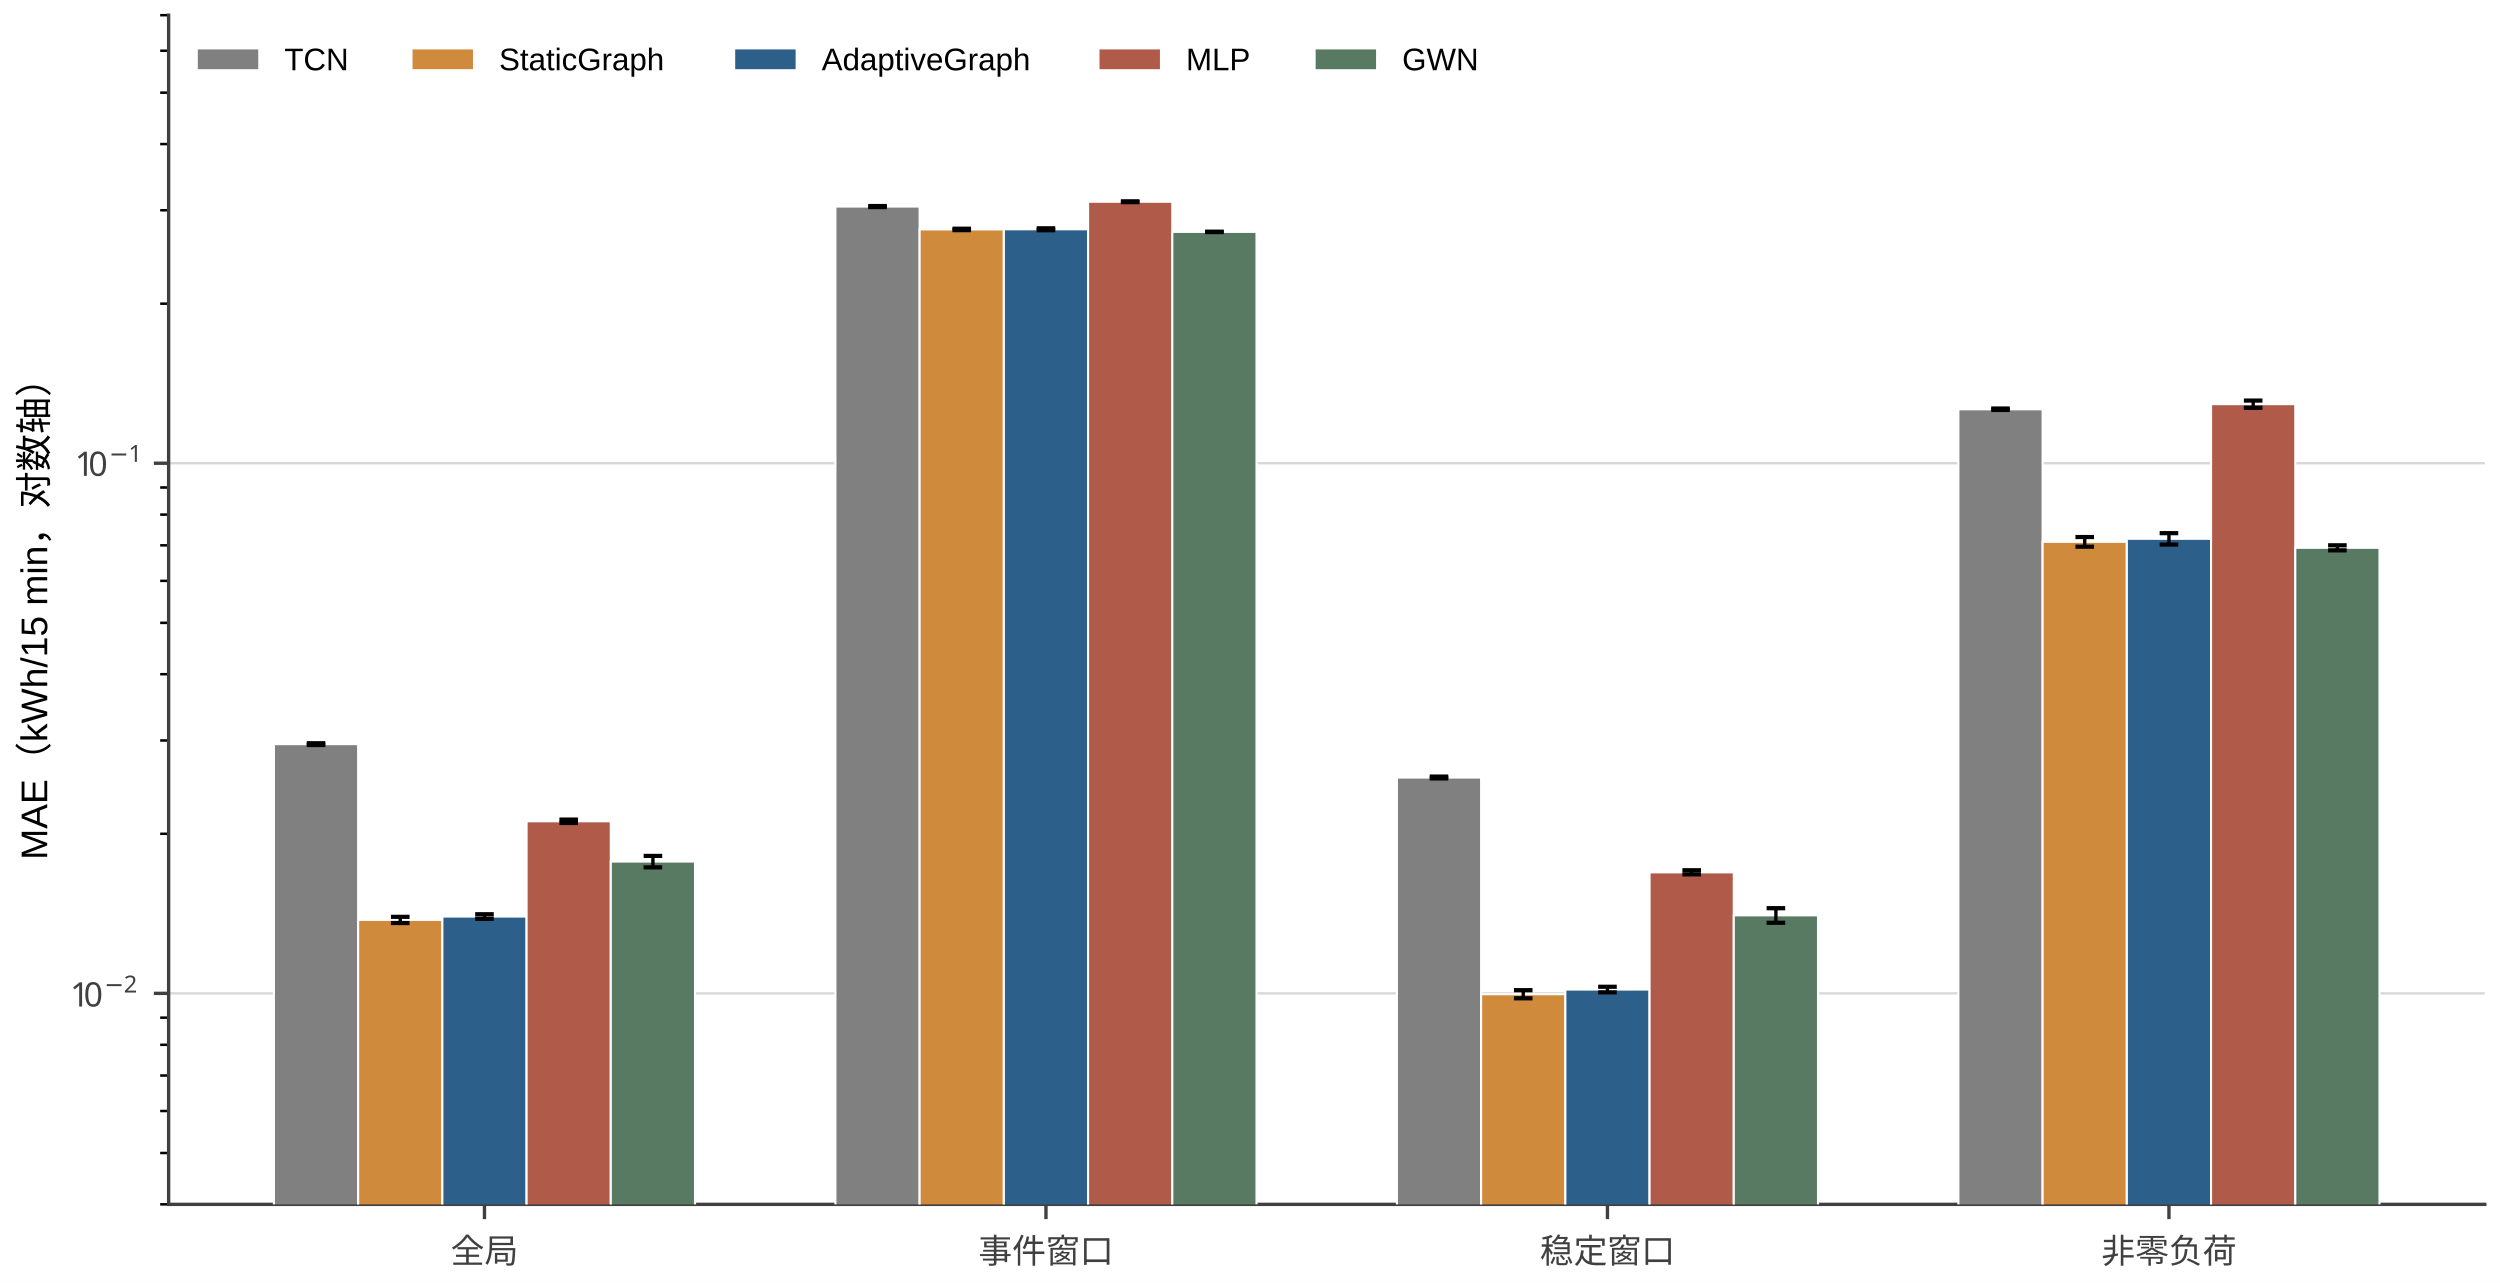
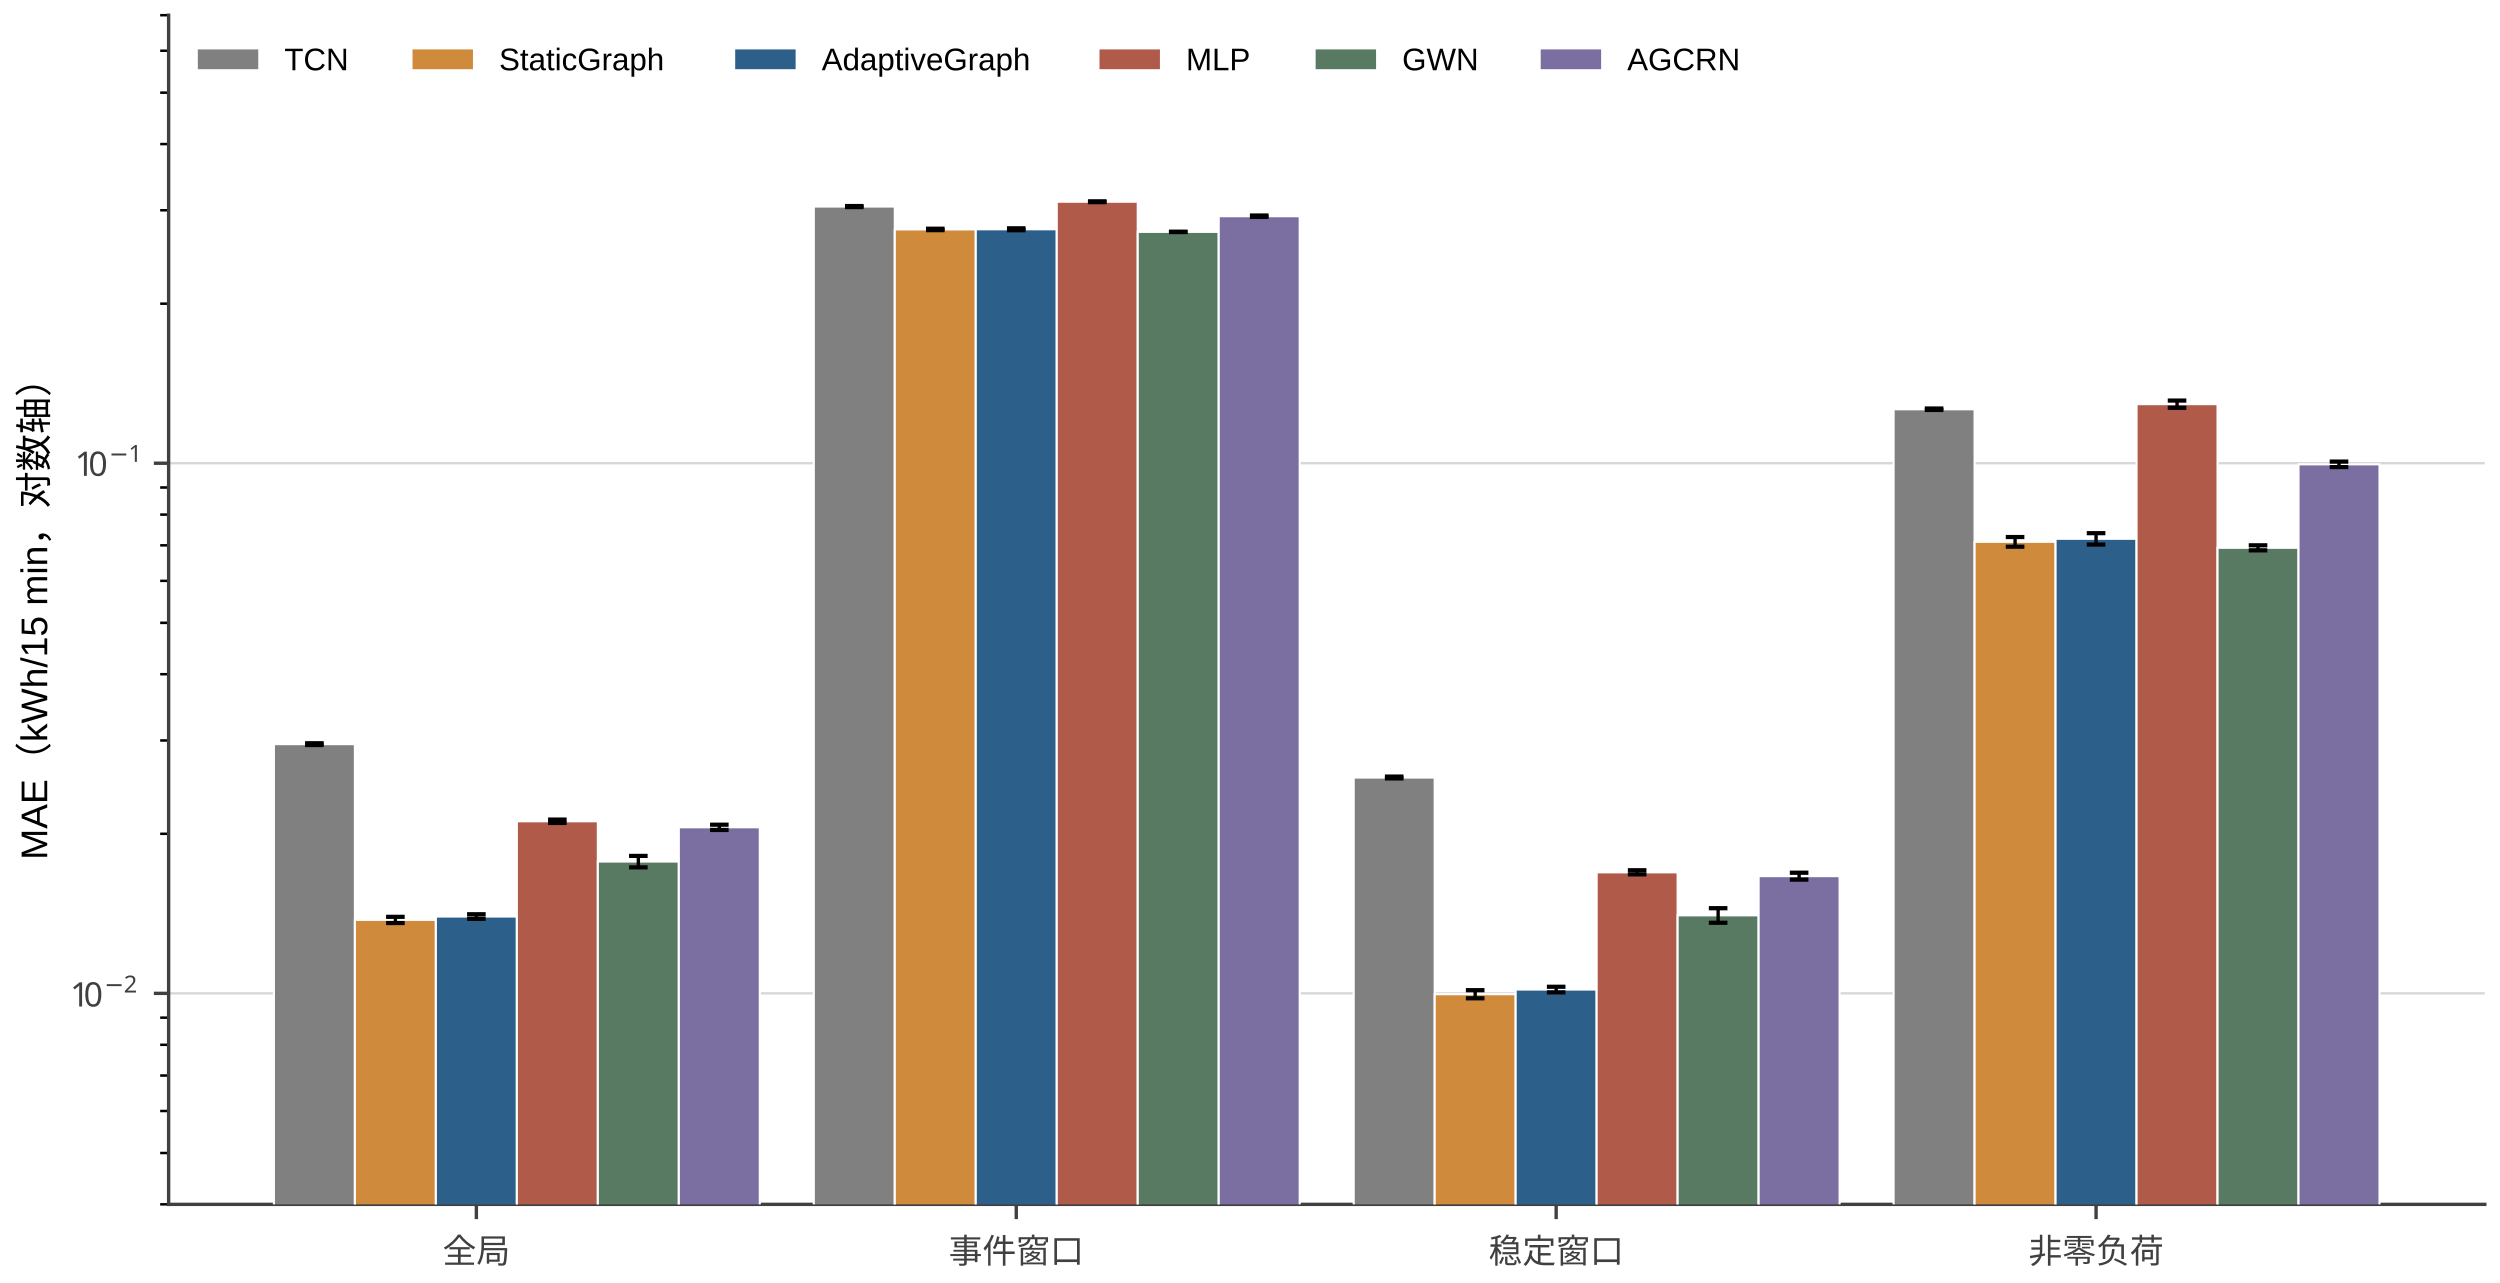
<svg xmlns="http://www.w3.org/2000/svg" xmlns:xlink="http://www.w3.org/1999/xlink" width="591.6pt" height="303.6pt" viewBox="0 0 591.6 303.6" version="1.1">
  <defs>
    <style type="text/css">*{stroke-linejoin: round; stroke-linecap: butt}</style>
  </defs>
  <g id="figure_1">
    <g id="patch_1">
      <path d="M 0 303.6  L 591.6 303.6  L 591.6 0  L 0 0  z " style="fill: #ffffff" />
    </g>
    <g id="axes_1">
      <g id="patch_2">
        <path d="M 39.904 285  L 588 285  L 588 3.6  L 39.904 3.6  z " style="fill: #ffffff" />
      </g>
      <g id="matplotlib.axis_1">
        <g id="xtick_1">
          <g id="line2d_1">
            <defs>
-               <path id="mae8582e251" d="M 0 0  L 0 3.5  " style="stroke: #404040; stroke-width: 0.8" />
+               <path id="me2412a0e79" d="M 0 0  L 0 3.5  " style="stroke: #404040; stroke-width: 0.8" />
            </defs>
            <g>
-               <use xlink:href="#mae8582e251" x="114.645" y="285" style="fill: #404040; stroke: #404040; stroke-width: 0.8" />
+               <use xlink:href="#me2412a0e79" x="112.728" y="285" style="fill: #404040; stroke: #404040; stroke-width: 0.8" />
            </g>
          </g>
          <g id="text_1">
-             <text style="font-size: 8px; font-family: 'PingFang SC', 'Arial', 'Helvetica', 'DejaVu Sans', sans-serif; text-anchor: middle; fill: #404040" x="114.645" y="298.88" transform="rotate(-0 114.6445 298.8795)">全局</text>
+             <text style="font-size: 8px; font-family: 'PingFang SC', 'Arial', 'Helvetica', 'DejaVu Sans', sans-serif; text-anchor: middle; fill: #404040" x="112.728" y="298.88" transform="rotate(-0 112.7281 298.8795)">全局</text>
          </g>
        </g>
        <g id="xtick_2">
          <g id="line2d_2">
            <g>
-               <use xlink:href="#mae8582e251" x="247.516" y="285" style="fill: #404040; stroke: #404040; stroke-width: 0.8" />
+               <use xlink:href="#me2412a0e79" x="240.489" y="285" style="fill: #404040; stroke: #404040; stroke-width: 0.8" />
            </g>
          </g>
          <g id="text_2">
-             <text style="font-size: 8px; font-family: 'PingFang SC', 'Arial', 'Helvetica', 'DejaVu Sans', sans-serif; text-anchor: middle; fill: #404040" x="247.516" y="298.88" transform="rotate(-0 247.5161 298.8795)">事件窗口</text>
+             <text style="font-size: 8px; font-family: 'PingFang SC', 'Arial', 'Helvetica', 'DejaVu Sans', sans-serif; text-anchor: middle; fill: #404040" x="240.489" y="298.88" transform="rotate(-0 240.4892 298.8795)">事件窗口</text>
          </g>
        </g>
        <g id="xtick_3">
          <g id="line2d_3">
            <g>
-               <use xlink:href="#mae8582e251" x="380.388" y="285" style="fill: #404040; stroke: #404040; stroke-width: 0.8" />
+               <use xlink:href="#me2412a0e79" x="368.25" y="285" style="fill: #404040; stroke: #404040; stroke-width: 0.8" />
            </g>
          </g>
          <g id="text_3">
-             <text style="font-size: 8px; font-family: 'PingFang SC', 'Arial', 'Helvetica', 'DejaVu Sans', sans-serif; text-anchor: middle; fill: #404040" x="380.388" y="298.88" transform="rotate(-0 380.3877 298.8795)">稳定窗口</text>
+             <text style="font-size: 8px; font-family: 'PingFang SC', 'Arial', 'Helvetica', 'DejaVu Sans', sans-serif; text-anchor: middle; fill: #404040" x="368.25" y="298.88" transform="rotate(-0 368.2504 298.8795)">稳定窗口</text>
          </g>
        </g>
        <g id="xtick_4">
          <g id="line2d_4">
            <g>
-               <use xlink:href="#mae8582e251" x="513.259" y="285" style="fill: #404040; stroke: #404040; stroke-width: 0.8" />
+               <use xlink:href="#me2412a0e79" x="496.012" y="285" style="fill: #404040; stroke: #404040; stroke-width: 0.8" />
            </g>
          </g>
          <g id="text_4">
-             <text style="font-size: 8px; font-family: 'PingFang SC', 'Arial', 'Helvetica', 'DejaVu Sans', sans-serif; text-anchor: middle; fill: #404040" x="513.259" y="298.88" transform="rotate(-0 513.2593 298.8795)">非零负荷</text>
+             <text style="font-size: 8px; font-family: 'PingFang SC', 'Arial', 'Helvetica', 'DejaVu Sans', sans-serif; text-anchor: middle; fill: #404040" x="496.012" y="298.88" transform="rotate(-0 496.0115 298.8795)">非零负荷</text>
          </g>
        </g>
      </g>
      <g id="matplotlib.axis_2">
        <g id="ytick_1">
          <g id="line2d_5">
-             <path d="M 39.904 235.076  L 588 235.076  " clip-path="url(#p95833bf01c)" style="fill: none; stroke: #c8c8c8; stroke-opacity: 0.72; stroke-width: 0.55; stroke-linecap: square" />
+             <path d="M 39.904 235.076  L 588 235.076  " clip-path="url(#p7f62ccd922)" style="fill: none; stroke: #c8c8c8; stroke-opacity: 0.72; stroke-width: 0.55; stroke-linecap: square" />
          </g>
          <g id="line2d_6">
            <defs>
-               <path id="m258adfe992" d="M 0 0  L -3.5 0  " style="stroke: #404040; stroke-width: 0.8" />
+               <path id="mb74c2d7cbd" d="M 0 0  L -3.5 0  " style="stroke: #404040; stroke-width: 0.8" />
            </defs>
            <g>
-               <use xlink:href="#m258adfe992" x="39.904" y="235.076" style="fill: #404040; stroke: #404040; stroke-width: 0.8" />
+               <use xlink:href="#mb74c2d7cbd" x="39.904" y="235.076" style="fill: #404040; stroke: #404040; stroke-width: 0.8" />
            </g>
          </g>
          <g id="text_5">
            <g style="fill: #404040" transform="translate(16.58425 238.7961)">
              <text>
                <tspan x="0" y="-0.616" style="font-size: 8px; font-family: 'PingFang SC'; fill: #404040">1</tspan>
                <tspan x="3.208" y="-0.616" style="font-size: 8px; font-family: 'PingFang SC'; fill: #404040">0</tspan>
                <tspan x="8.084" y="-3.92" style="font-size: 5.6px; font-family: 'PingFang SC'; fill: #404040">−</tspan>
                <tspan x="12.699" y="-3.92" style="font-size: 5.6px; font-family: 'PingFang SC'; fill: #404040">2</tspan>
              </text>
            </g>
          </g>
        </g>
        <g id="ytick_2">
          <g id="line2d_7">
-             <path d="M 39.904 109.621  L 588 109.621  " clip-path="url(#p95833bf01c)" style="fill: none; stroke: #c8c8c8; stroke-opacity: 0.72; stroke-width: 0.55; stroke-linecap: square" />
+             <path d="M 39.904 109.621  L 588 109.621  " clip-path="url(#p7f62ccd922)" style="fill: none; stroke: #c8c8c8; stroke-opacity: 0.72; stroke-width: 0.55; stroke-linecap: square" />
          </g>
          <g id="line2d_8">
            <g>
-               <use xlink:href="#m258adfe992" x="39.904" y="109.621" style="fill: #404040; stroke: #404040; stroke-width: 0.8" />
+               <use xlink:href="#mb74c2d7cbd" x="39.904" y="109.621" style="fill: #404040; stroke: #404040; stroke-width: 0.8" />
            </g>
          </g>
          <g id="text_6">
            <g style="fill: #404040" transform="translate(17.70425 113.3015)">
              <text>
                <tspan x="0" y="-0.693" style="font-size: 8px; font-family: 'PingFang SC'; fill: #404040">1</tspan>
                <tspan x="3.208" y="-0.693" style="font-size: 8px; font-family: 'PingFang SC'; fill: #404040">0</tspan>
                <tspan x="8.084" y="-3.997" style="font-size: 5.6px; font-family: 'PingFang SC'; fill: #404040">−</tspan>
                <tspan x="12.699" y="-3.997" style="font-size: 5.6px; font-family: 'PingFang SC'; fill: #404040">1</tspan>
              </text>
            </g>
          </g>
        </g>
        <g id="ytick_3">
          <g id="line2d_9">
            <defs>
-               <path id="mf68816b526" d="M 0 0  L -2 0  " style="stroke: #000000; stroke-width: 0.6" />
+               <path id="m24538f0e77" d="M 0 0  L -2 0  " style="stroke: #000000; stroke-width: 0.6" />
            </defs>
            <g>
-               <use xlink:href="#mf68816b526" x="39.904" y="285" style="stroke: #000000; stroke-width: 0.6" />
+               <use xlink:href="#m24538f0e77" x="39.904" y="285" style="stroke: #000000; stroke-width: 0.6" />
            </g>
          </g>
        </g>
        <g id="ytick_4">
          <g id="line2d_10">
            <g>
-               <use xlink:href="#mf68816b526" x="39.904" y="272.842" style="stroke: #000000; stroke-width: 0.6" />
+               <use xlink:href="#m24538f0e77" x="39.904" y="272.842" style="stroke: #000000; stroke-width: 0.6" />
            </g>
          </g>
        </g>
        <g id="ytick_5">
          <g id="line2d_11">
            <g>
-               <use xlink:href="#mf68816b526" x="39.904" y="262.908" style="stroke: #000000; stroke-width: 0.6" />
+               <use xlink:href="#m24538f0e77" x="39.904" y="262.908" style="stroke: #000000; stroke-width: 0.6" />
            </g>
          </g>
        </g>
        <g id="ytick_6">
          <g id="line2d_12">
            <g>
-               <use xlink:href="#mf68816b526" x="39.904" y="254.509" style="stroke: #000000; stroke-width: 0.6" />
+               <use xlink:href="#m24538f0e77" x="39.904" y="254.509" style="stroke: #000000; stroke-width: 0.6" />
            </g>
          </g>
        </g>
        <g id="ytick_7">
          <g id="line2d_13">
            <g>
-               <use xlink:href="#mf68816b526" x="39.904" y="247.234" style="stroke: #000000; stroke-width: 0.6" />
+               <use xlink:href="#m24538f0e77" x="39.904" y="247.234" style="stroke: #000000; stroke-width: 0.6" />
            </g>
          </g>
        </g>
        <g id="ytick_8">
          <g id="line2d_14">
            <g>
-               <use xlink:href="#mf68816b526" x="39.904" y="240.817" style="stroke: #000000; stroke-width: 0.6" />
+               <use xlink:href="#m24538f0e77" x="39.904" y="240.817" style="stroke: #000000; stroke-width: 0.6" />
            </g>
          </g>
        </g>
        <g id="ytick_9">
          <g id="line2d_15">
            <g>
-               <use xlink:href="#mf68816b526" x="39.904" y="197.31" style="stroke: #000000; stroke-width: 0.6" />
+               <use xlink:href="#m24538f0e77" x="39.904" y="197.31" style="stroke: #000000; stroke-width: 0.6" />
            </g>
          </g>
        </g>
        <g id="ytick_10">
          <g id="line2d_16">
            <g>
-               <use xlink:href="#mf68816b526" x="39.904" y="175.219" style="stroke: #000000; stroke-width: 0.6" />
+               <use xlink:href="#m24538f0e77" x="39.904" y="175.219" style="stroke: #000000; stroke-width: 0.6" />
            </g>
          </g>
        </g>
        <g id="ytick_11">
          <g id="line2d_17">
            <g>
-               <use xlink:href="#mf68816b526" x="39.904" y="159.545" style="stroke: #000000; stroke-width: 0.6" />
+               <use xlink:href="#m24538f0e77" x="39.904" y="159.545" style="stroke: #000000; stroke-width: 0.6" />
            </g>
          </g>
        </g>
        <g id="ytick_12">
          <g id="line2d_18">
            <g>
-               <use xlink:href="#mf68816b526" x="39.904" y="147.387" style="stroke: #000000; stroke-width: 0.6" />
+               <use xlink:href="#m24538f0e77" x="39.904" y="147.387" style="stroke: #000000; stroke-width: 0.6" />
            </g>
          </g>
        </g>
        <g id="ytick_13">
          <g id="line2d_19">
            <g>
-               <use xlink:href="#mf68816b526" x="39.904" y="137.453" style="stroke: #000000; stroke-width: 0.6" />
+               <use xlink:href="#m24538f0e77" x="39.904" y="137.453" style="stroke: #000000; stroke-width: 0.6" />
            </g>
          </g>
        </g>
        <g id="ytick_14">
          <g id="line2d_20">
            <g>
-               <use xlink:href="#mf68816b526" x="39.904" y="129.055" style="stroke: #000000; stroke-width: 0.6" />
+               <use xlink:href="#m24538f0e77" x="39.904" y="129.055" style="stroke: #000000; stroke-width: 0.6" />
            </g>
          </g>
        </g>
        <g id="ytick_15">
          <g id="line2d_21">
            <g>
-               <use xlink:href="#mf68816b526" x="39.904" y="121.779" style="stroke: #000000; stroke-width: 0.6" />
+               <use xlink:href="#m24538f0e77" x="39.904" y="121.779" style="stroke: #000000; stroke-width: 0.6" />
            </g>
          </g>
        </g>
        <g id="ytick_16">
          <g id="line2d_22">
            <g>
-               <use xlink:href="#mf68816b526" x="39.904" y="115.362" style="stroke: #000000; stroke-width: 0.6" />
+               <use xlink:href="#m24538f0e77" x="39.904" y="115.362" style="stroke: #000000; stroke-width: 0.6" />
            </g>
          </g>
        </g>
        <g id="ytick_17">
          <g id="line2d_23">
            <g>
-               <use xlink:href="#mf68816b526" x="39.904" y="71.856" style="stroke: #000000; stroke-width: 0.6" />
+               <use xlink:href="#m24538f0e77" x="39.904" y="71.856" style="stroke: #000000; stroke-width: 0.6" />
            </g>
          </g>
        </g>
        <g id="ytick_18">
          <g id="line2d_24">
            <g>
-               <use xlink:href="#mf68816b526" x="39.904" y="49.764" style="stroke: #000000; stroke-width: 0.6" />
+               <use xlink:href="#m24538f0e77" x="39.904" y="49.764" style="stroke: #000000; stroke-width: 0.6" />
            </g>
          </g>
        </g>
        <g id="ytick_19">
          <g id="line2d_25">
            <g>
-               <use xlink:href="#mf68816b526" x="39.904" y="34.09" style="stroke: #000000; stroke-width: 0.6" />
+               <use xlink:href="#m24538f0e77" x="39.904" y="34.09" style="stroke: #000000; stroke-width: 0.6" />
            </g>
          </g>
        </g>
        <g id="ytick_20">
          <g id="line2d_26">
            <g>
-               <use xlink:href="#mf68816b526" x="39.904" y="21.932" style="stroke: #000000; stroke-width: 0.6" />
+               <use xlink:href="#m24538f0e77" x="39.904" y="21.932" style="stroke: #000000; stroke-width: 0.6" />
            </g>
          </g>
        </g>
        <g id="ytick_21">
          <g id="line2d_27">
            <g>
-               <use xlink:href="#mf68816b526" x="39.904" y="11.999" style="stroke: #000000; stroke-width: 0.6" />
+               <use xlink:href="#m24538f0e77" x="39.904" y="11.999" style="stroke: #000000; stroke-width: 0.6" />
            </g>
          </g>
        </g>
        <g id="ytick_22">
          <g id="line2d_28">
            <g>
-               <use xlink:href="#mf68816b526" x="39.904" y="3.6" style="stroke: #000000; stroke-width: 0.6" />
+               <use xlink:href="#m24538f0e77" x="39.904" y="3.6" style="stroke: #000000; stroke-width: 0.6" />
            </g>
          </g>
        </g>
        <g id="text_7">
          <text style="font-size: 8.8px; font-family: 'PingFang SC', 'Arial', 'Helvetica', 'DejaVu Sans', sans-serif; text-anchor: middle" x="11.168" y="144.3" transform="rotate(-90 11.168 144.2998)">MAE（kWh/15 min，对数轴）</text>
        </g>
      </g>
      <g id="patch_3">
        <path d="M 39.904 285  L 39.904 3.6  " style="fill: none; stroke: #404040; stroke-width: 0.8; stroke-linejoin: miter; stroke-linecap: square" />
      </g>
      <g id="patch_4">
        <path d="M 39.904 285  L 588 285  " style="fill: none; stroke: #404040; stroke-width: 0.8; stroke-linejoin: miter; stroke-linecap: square" />
      </g>
      <g id="patch_5">
-         <path d="M 64.818 125438.802  L 84.748 125438.802  L 84.748 176.093  L 64.818 176.093  z " clip-path="url(#p95833bf01c)" style="fill: #808080; stroke: #ffffff; stroke-width: 0.5; stroke-linejoin: miter" />
+         <path d="M 64.818 125438.802  L 83.982 125438.802  L 83.982 176.093  L 64.818 176.093  z " clip-path="url(#p7f62ccd922)" style="fill: #808080; stroke: #ffffff; stroke-width: 0.5; stroke-linejoin: miter" />
      </g>
      <g id="patch_6">
-         <path d="M 197.689 125438.802  L 217.62 125438.802  L 217.62 48.881  L 197.689 48.881  z " clip-path="url(#p95833bf01c)" style="fill: #808080; stroke: #ffffff; stroke-width: 0.5; stroke-linejoin: miter" />
+         <path d="M 192.579 125438.802  L 211.743 125438.802  L 211.743 48.881  L 192.579 48.881  z " clip-path="url(#p7f62ccd922)" style="fill: #808080; stroke: #ffffff; stroke-width: 0.5; stroke-linejoin: miter" />
      </g>
      <g id="patch_7">
-         <path d="M 330.561 125438.802  L 350.492 125438.802  L 350.492 183.992  L 330.561 183.992  z " clip-path="url(#p95833bf01c)" style="fill: #808080; stroke: #ffffff; stroke-width: 0.5; stroke-linejoin: miter" />
+         <path d="M 320.34 125438.802  L 339.504 125438.802  L 339.504 183.992  L 320.34 183.992  z " clip-path="url(#p7f62ccd922)" style="fill: #808080; stroke: #ffffff; stroke-width: 0.5; stroke-linejoin: miter" />
      </g>
      <g id="patch_8">
-         <path d="M 463.432 125438.802  L 483.363 125438.802  L 483.363 96.845  L 463.432 96.845  z " clip-path="url(#p95833bf01c)" style="fill: #808080; stroke: #ffffff; stroke-width: 0.5; stroke-linejoin: miter" />
+         <path d="M 448.101 125438.802  L 467.265 125438.802  L 467.265 96.845  L 448.101 96.845  z " clip-path="url(#p7f62ccd922)" style="fill: #808080; stroke: #ffffff; stroke-width: 0.5; stroke-linejoin: miter" />
      </g>
      <g id="patch_9">
-         <path d="M 84.748 125438.802  L 104.679 125438.802  L 104.679 217.687  L 84.748 217.687  z " clip-path="url(#p95833bf01c)" style="fill: #d08a3c; stroke: #ffffff; stroke-width: 0.5; stroke-linejoin: miter" />
+         <path d="M 83.982 125438.802  L 103.146 125438.802  L 103.146 217.687  L 83.982 217.687  z " clip-path="url(#p7f62ccd922)" style="fill: #d08a3c; stroke: #ffffff; stroke-width: 0.5; stroke-linejoin: miter" />
      </g>
      <g id="patch_10">
-         <path d="M 217.62 125438.802  L 237.551 125438.802  L 237.551 54.293  L 217.62 54.293  z " clip-path="url(#p95833bf01c)" style="fill: #d08a3c; stroke: #ffffff; stroke-width: 0.5; stroke-linejoin: miter" />
+         <path d="M 211.743 125438.802  L 230.907 125438.802  L 230.907 54.293  L 211.743 54.293  z " clip-path="url(#p7f62ccd922)" style="fill: #d08a3c; stroke: #ffffff; stroke-width: 0.5; stroke-linejoin: miter" />
      </g>
      <g id="patch_11">
-         <path d="M 350.492 125438.802  L 370.422 125438.802  L 370.422 235.271  L 350.492 235.271  z " clip-path="url(#p95833bf01c)" style="fill: #d08a3c; stroke: #ffffff; stroke-width: 0.5; stroke-linejoin: miter" />
+         <path d="M 339.504 125438.802  L 358.668 125438.802  L 358.668 235.271  L 339.504 235.271  z " clip-path="url(#p7f62ccd922)" style="fill: #d08a3c; stroke: #ffffff; stroke-width: 0.5; stroke-linejoin: miter" />
      </g>
      <g id="patch_12">
-         <path d="M 483.363 125438.802  L 503.294 125438.802  L 503.294 128.215  L 483.363 128.215  z " clip-path="url(#p95833bf01c)" style="fill: #d08a3c; stroke: #ffffff; stroke-width: 0.5; stroke-linejoin: miter" />
+         <path d="M 467.265 125438.802  L 486.429 125438.802  L 486.429 128.215  L 467.265 128.215  z " clip-path="url(#p7f62ccd922)" style="fill: #d08a3c; stroke: #ffffff; stroke-width: 0.5; stroke-linejoin: miter" />
      </g>
      <g id="patch_13">
-         <path d="M 104.679 125438.802  L 124.61 125438.802  L 124.61 216.887  L 104.679 216.887  z " clip-path="url(#p95833bf01c)" style="fill: #2c5f8a; stroke: #ffffff; stroke-width: 0.5; stroke-linejoin: miter" />
+         <path d="M 103.146 125438.802  L 122.31 125438.802  L 122.31 216.887  L 103.146 216.887  z " clip-path="url(#p7f62ccd922)" style="fill: #2c5f8a; stroke: #ffffff; stroke-width: 0.5; stroke-linejoin: miter" />
      </g>
      <g id="patch_14">
-         <path d="M 237.551 125438.802  L 257.481 125438.802  L 257.481 54.249  L 237.551 54.249  z " clip-path="url(#p95833bf01c)" style="fill: #2c5f8a; stroke: #ffffff; stroke-width: 0.5; stroke-linejoin: miter" />
+         <path d="M 230.907 125438.802  L 250.071 125438.802  L 250.071 54.249  L 230.907 54.249  z " clip-path="url(#p7f62ccd922)" style="fill: #2c5f8a; stroke: #ffffff; stroke-width: 0.5; stroke-linejoin: miter" />
      </g>
      <g id="patch_15">
-         <path d="M 370.422 125438.802  L 390.353 125438.802  L 390.353 234.17  L 370.422 234.17  z " clip-path="url(#p95833bf01c)" style="fill: #2c5f8a; stroke: #ffffff; stroke-width: 0.5; stroke-linejoin: miter" />
+         <path d="M 358.668 125438.802  L 377.832 125438.802  L 377.832 234.17  L 358.668 234.17  z " clip-path="url(#p7f62ccd922)" style="fill: #2c5f8a; stroke: #ffffff; stroke-width: 0.5; stroke-linejoin: miter" />
      </g>
      <g id="patch_16">
-         <path d="M 503.294 125438.802  L 523.225 125438.802  L 523.225 127.504  L 503.294 127.504  z " clip-path="url(#p95833bf01c)" style="fill: #2c5f8a; stroke: #ffffff; stroke-width: 0.5; stroke-linejoin: miter" />
+         <path d="M 486.429 125438.802  L 505.594 125438.802  L 505.594 127.504  L 486.429 127.504  z " clip-path="url(#p7f62ccd922)" style="fill: #2c5f8a; stroke: #ffffff; stroke-width: 0.5; stroke-linejoin: miter" />
      </g>
      <g id="patch_17">
-         <path d="M 124.61 125438.802  L 144.541 125438.802  L 144.541 194.344  L 124.61 194.344  z " clip-path="url(#p95833bf01c)" style="fill: #b05a4a; stroke: #ffffff; stroke-width: 0.5; stroke-linejoin: miter" />
+         <path d="M 122.31 125438.802  L 141.474 125438.802  L 141.474 194.344  L 122.31 194.344  z " clip-path="url(#p7f62ccd922)" style="fill: #b05a4a; stroke: #ffffff; stroke-width: 0.5; stroke-linejoin: miter" />
      </g>
      <g id="patch_18">
-         <path d="M 257.481 125438.802  L 277.412 125438.802  L 277.412 47.735  L 257.481 47.735  z " clip-path="url(#p95833bf01c)" style="fill: #b05a4a; stroke: #ffffff; stroke-width: 0.5; stroke-linejoin: miter" />
+         <path d="M 250.071 125438.802  L 269.235 125438.802  L 269.235 47.735  L 250.071 47.735  z " clip-path="url(#p7f62ccd922)" style="fill: #b05a4a; stroke: #ffffff; stroke-width: 0.5; stroke-linejoin: miter" />
      </g>
      <g id="patch_19">
-         <path d="M 390.353 125438.802  L 410.284 125438.802  L 410.284 206.424  L 390.353 206.424  z " clip-path="url(#p95833bf01c)" style="fill: #b05a4a; stroke: #ffffff; stroke-width: 0.5; stroke-linejoin: miter" />
+         <path d="M 377.832 125438.802  L 396.997 125438.802  L 396.997 206.424  L 377.832 206.424  z " clip-path="url(#p7f62ccd922)" style="fill: #b05a4a; stroke: #ffffff; stroke-width: 0.5; stroke-linejoin: miter" />
      </g>
      <g id="patch_20">
-         <path d="M 523.225 125438.802  L 543.155 125438.802  L 543.155 95.642  L 523.225 95.642  z " clip-path="url(#p95833bf01c)" style="fill: #b05a4a; stroke: #ffffff; stroke-width: 0.5; stroke-linejoin: miter" />
+         <path d="M 505.594 125438.802  L 524.758 125438.802  L 524.758 95.642  L 505.594 95.642  z " clip-path="url(#p7f62ccd922)" style="fill: #b05a4a; stroke: #ffffff; stroke-width: 0.5; stroke-linejoin: miter" />
      </g>
      <g id="patch_21">
-         <path d="M 144.541 125438.802  L 164.471 125438.802  L 164.471 203.876  L 144.541 203.876  z " clip-path="url(#p95833bf01c)" style="fill: #597a62; stroke: #ffffff; stroke-width: 0.5; stroke-linejoin: miter" />
+         <path d="M 141.474 125438.802  L 160.639 125438.802  L 160.639 203.876  L 141.474 203.876  z " clip-path="url(#p7f62ccd922)" style="fill: #597a62; stroke: #ffffff; stroke-width: 0.5; stroke-linejoin: miter" />
      </g>
      <g id="patch_22">
-         <path d="M 277.412 125438.802  L 297.343 125438.802  L 297.343 54.87  L 277.412 54.87  z " clip-path="url(#p95833bf01c)" style="fill: #597a62; stroke: #ffffff; stroke-width: 0.5; stroke-linejoin: miter" />
+         <path d="M 269.235 125438.802  L 288.4 125438.802  L 288.4 54.87  L 269.235 54.87  z " clip-path="url(#p7f62ccd922)" style="fill: #597a62; stroke: #ffffff; stroke-width: 0.5; stroke-linejoin: miter" />
      </g>
      <g id="patch_23">
-         <path d="M 410.284 125438.802  L 430.215 125438.802  L 430.215 216.613  L 410.284 216.613  z " clip-path="url(#p95833bf01c)" style="fill: #597a62; stroke: #ffffff; stroke-width: 0.5; stroke-linejoin: miter" />
+         <path d="M 396.997 125438.802  L 416.161 125438.802  L 416.161 216.613  L 396.997 216.613  z " clip-path="url(#p7f62ccd922)" style="fill: #597a62; stroke: #ffffff; stroke-width: 0.5; stroke-linejoin: miter" />
      </g>
      <g id="patch_24">
-         <path d="M 543.155 125438.802  L 563.086 125438.802  L 563.086 129.633  L 543.155 129.633  z " clip-path="url(#p95833bf01c)" style="fill: #597a62; stroke: #ffffff; stroke-width: 0.5; stroke-linejoin: miter" />
+         <path d="M 524.758 125438.802  L 543.922 125438.802  L 543.922 129.633  L 524.758 129.633  z " clip-path="url(#p7f62ccd922)" style="fill: #597a62; stroke: #ffffff; stroke-width: 0.5; stroke-linejoin: miter" />
+       </g>
+       <g id="patch_25">
+         <path d="M 160.639 125438.802  L 179.803 125438.802  L 179.803 195.774  L 160.639 195.774  z " clip-path="url(#p7f62ccd922)" style="fill: #7a6fa0; stroke: #ffffff; stroke-width: 0.5; stroke-linejoin: miter" />
+       </g>
+       <g id="patch_26">
+         <path d="M 288.4 125438.802  L 307.564 125438.802  L 307.564 51.164  L 288.4 51.164  z " clip-path="url(#p7f62ccd922)" style="fill: #7a6fa0; stroke: #ffffff; stroke-width: 0.5; stroke-linejoin: miter" />
+       </g>
+       <g id="patch_27">
+         <path d="M 416.161 125438.802  L 435.325 125438.802  L 435.325 207.335  L 416.161 207.335  z " clip-path="url(#p7f62ccd922)" style="fill: #7a6fa0; stroke: #ffffff; stroke-width: 0.5; stroke-linejoin: miter" />
+       </g>
+       <g id="patch_28">
+         <path d="M 543.922 125438.802  L 563.086 125438.802  L 563.086 109.882  L 543.922 109.882  z " clip-path="url(#p7f62ccd922)" style="fill: #7a6fa0; stroke: #ffffff; stroke-width: 0.5; stroke-linejoin: miter" />
      </g>
      <g id="LineCollection_1">
-         <path d="M 74.783 176.298  L 74.783 175.889  " clip-path="url(#p95833bf01c)" style="fill: none; stroke: #000000; stroke-width: 0.8" />
-         <path d="M 207.655 49.008  L 207.655 48.754  " clip-path="url(#p95833bf01c)" style="fill: none; stroke: #000000; stroke-width: 0.8" />
-         <path d="M 340.526 184.213  L 340.526 183.772  " clip-path="url(#p95833bf01c)" style="fill: none; stroke: #000000; stroke-width: 0.8" />
-         <path d="M 473.398 97.019  L 473.398 96.671  " clip-path="url(#p95833bf01c)" style="fill: none; stroke: #000000; stroke-width: 0.8" />
+         <path d="M 74.4 176.298  L 74.4 175.889  " clip-path="url(#p7f62ccd922)" style="fill: none; stroke: #000000; stroke-width: 0.8" />
+         <path d="M 202.161 49.008  L 202.161 48.754  " clip-path="url(#p7f62ccd922)" style="fill: none; stroke: #000000; stroke-width: 0.8" />
+         <path d="M 329.922 184.213  L 329.922 183.772  " clip-path="url(#p7f62ccd922)" style="fill: none; stroke: #000000; stroke-width: 0.8" />
+         <path d="M 457.683 97.019  L 457.683 96.671  " clip-path="url(#p7f62ccd922)" style="fill: none; stroke: #000000; stroke-width: 0.8" />
      </g>
      <g id="line2d_29">
        <defs>
-           <path id="mcb685bcb73" d="M 2.2 0  L -2.2 -0  " style="stroke: #000000" />
+           <path id="m7e02a09d65" d="M 2.2 0  L -2.2 -0  " style="stroke: #000000" />
        </defs>
-         <g clip-path="url(#p95833bf01c)">
-           <use xlink:href="#mcb685bcb73" x="74.783" y="176.298" style="fill: #1f77b4; stroke: #000000" />
-           <use xlink:href="#mcb685bcb73" x="207.655" y="49.008" style="fill: #1f77b4; stroke: #000000" />
-           <use xlink:href="#mcb685bcb73" x="340.526" y="184.213" style="fill: #1f77b4; stroke: #000000" />
-           <use xlink:href="#mcb685bcb73" x="473.398" y="97.019" style="fill: #1f77b4; stroke: #000000" />
+         <g clip-path="url(#p7f62ccd922)">
+           <use xlink:href="#m7e02a09d65" x="74.4" y="176.298" style="fill: #1f77b4; stroke: #000000" />
+           <use xlink:href="#m7e02a09d65" x="202.161" y="49.008" style="fill: #1f77b4; stroke: #000000" />
+           <use xlink:href="#m7e02a09d65" x="329.922" y="184.213" style="fill: #1f77b4; stroke: #000000" />
+           <use xlink:href="#m7e02a09d65" x="457.683" y="97.019" style="fill: #1f77b4; stroke: #000000" />
        </g>
      </g>
      <g id="line2d_30">
-         <g clip-path="url(#p95833bf01c)">
-           <use xlink:href="#mcb685bcb73" x="74.783" y="175.889" style="fill: #1f77b4; stroke: #000000" />
-           <use xlink:href="#mcb685bcb73" x="207.655" y="48.754" style="fill: #1f77b4; stroke: #000000" />
-           <use xlink:href="#mcb685bcb73" x="340.526" y="183.772" style="fill: #1f77b4; stroke: #000000" />
-           <use xlink:href="#mcb685bcb73" x="473.398" y="96.671" style="fill: #1f77b4; stroke: #000000" />
+         <g clip-path="url(#p7f62ccd922)">
+           <use xlink:href="#m7e02a09d65" x="74.4" y="175.889" style="fill: #1f77b4; stroke: #000000" />
+           <use xlink:href="#m7e02a09d65" x="202.161" y="48.754" style="fill: #1f77b4; stroke: #000000" />
+           <use xlink:href="#m7e02a09d65" x="329.922" y="183.772" style="fill: #1f77b4; stroke: #000000" />
+           <use xlink:href="#m7e02a09d65" x="457.683" y="96.671" style="fill: #1f77b4; stroke: #000000" />
        </g>
      </g>
      <g id="LineCollection_2">
-         <path d="M 94.714 218.427  L 94.714 216.957  " clip-path="url(#p95833bf01c)" style="fill: none; stroke: #000000; stroke-width: 0.8" />
-         <path d="M 227.585 54.47  L 227.585 54.116  " clip-path="url(#p95833bf01c)" style="fill: none; stroke: #000000; stroke-width: 0.8" />
-         <path d="M 360.457 236.239  L 360.457 234.321  " clip-path="url(#p95833bf01c)" style="fill: none; stroke: #000000; stroke-width: 0.8" />
-         <path d="M 493.329 129.37  L 493.329 127.083  " clip-path="url(#p95833bf01c)" style="fill: none; stroke: #000000; stroke-width: 0.8" />
+         <path d="M 93.564 218.427  L 93.564 216.957  " clip-path="url(#p7f62ccd922)" style="fill: none; stroke: #000000; stroke-width: 0.8" />
+         <path d="M 221.325 54.47  L 221.325 54.116  " clip-path="url(#p7f62ccd922)" style="fill: none; stroke: #000000; stroke-width: 0.8" />
+         <path d="M 349.086 236.239  L 349.086 234.321  " clip-path="url(#p7f62ccd922)" style="fill: none; stroke: #000000; stroke-width: 0.8" />
+         <path d="M 476.847 129.37  L 476.847 127.083  " clip-path="url(#p7f62ccd922)" style="fill: none; stroke: #000000; stroke-width: 0.8" />
      </g>
      <g id="line2d_31">
-         <g clip-path="url(#p95833bf01c)">
-           <use xlink:href="#mcb685bcb73" x="94.714" y="218.427" style="fill: #1f77b4; stroke: #000000" />
-           <use xlink:href="#mcb685bcb73" x="227.585" y="54.47" style="fill: #1f77b4; stroke: #000000" />
-           <use xlink:href="#mcb685bcb73" x="360.457" y="236.239" style="fill: #1f77b4; stroke: #000000" />
-           <use xlink:href="#mcb685bcb73" x="493.329" y="129.37" style="fill: #1f77b4; stroke: #000000" />
+         <g clip-path="url(#p7f62ccd922)">
+           <use xlink:href="#m7e02a09d65" x="93.564" y="218.427" style="fill: #1f77b4; stroke: #000000" />
+           <use xlink:href="#m7e02a09d65" x="221.325" y="54.47" style="fill: #1f77b4; stroke: #000000" />
+           <use xlink:href="#m7e02a09d65" x="349.086" y="236.239" style="fill: #1f77b4; stroke: #000000" />
+           <use xlink:href="#m7e02a09d65" x="476.847" y="129.37" style="fill: #1f77b4; stroke: #000000" />
        </g>
      </g>
      <g id="line2d_32">
-         <g clip-path="url(#p95833bf01c)">
-           <use xlink:href="#mcb685bcb73" x="94.714" y="216.957" style="fill: #1f77b4; stroke: #000000" />
-           <use xlink:href="#mcb685bcb73" x="227.585" y="54.116" style="fill: #1f77b4; stroke: #000000" />
-           <use xlink:href="#mcb685bcb73" x="360.457" y="234.321" style="fill: #1f77b4; stroke: #000000" />
-           <use xlink:href="#mcb685bcb73" x="493.329" y="127.083" style="fill: #1f77b4; stroke: #000000" />
+         <g clip-path="url(#p7f62ccd922)">
+           <use xlink:href="#m7e02a09d65" x="93.564" y="216.957" style="fill: #1f77b4; stroke: #000000" />
+           <use xlink:href="#m7e02a09d65" x="221.325" y="54.116" style="fill: #1f77b4; stroke: #000000" />
+           <use xlink:href="#m7e02a09d65" x="349.086" y="234.321" style="fill: #1f77b4; stroke: #000000" />
+           <use xlink:href="#m7e02a09d65" x="476.847" y="127.083" style="fill: #1f77b4; stroke: #000000" />
        </g>
      </g>
      <g id="LineCollection_3">
-         <path d="M 114.645 217.424  L 114.645 216.355  " clip-path="url(#p95833bf01c)" style="fill: none; stroke: #000000; stroke-width: 0.8" />
-         <path d="M 247.516 54.473  L 247.516 54.026  " clip-path="url(#p95833bf01c)" style="fill: none; stroke: #000000; stroke-width: 0.8" />
-         <path d="M 380.388 234.836  L 380.388 233.513  " clip-path="url(#p95833bf01c)" style="fill: none; stroke: #000000; stroke-width: 0.8" />
-         <path d="M 513.259 128.87  L 513.259 126.172  " clip-path="url(#p95833bf01c)" style="fill: none; stroke: #000000; stroke-width: 0.8" />
+         <path d="M 112.728 217.424  L 112.728 216.355  " clip-path="url(#p7f62ccd922)" style="fill: none; stroke: #000000; stroke-width: 0.8" />
+         <path d="M 240.489 54.473  L 240.489 54.026  " clip-path="url(#p7f62ccd922)" style="fill: none; stroke: #000000; stroke-width: 0.8" />
+         <path d="M 368.25 234.836  L 368.25 233.513  " clip-path="url(#p7f62ccd922)" style="fill: none; stroke: #000000; stroke-width: 0.8" />
+         <path d="M 496.012 128.87  L 496.012 126.172  " clip-path="url(#p7f62ccd922)" style="fill: none; stroke: #000000; stroke-width: 0.8" />
      </g>
      <g id="line2d_33">
-         <g clip-path="url(#p95833bf01c)">
-           <use xlink:href="#mcb685bcb73" x="114.645" y="217.424" style="fill: #1f77b4; stroke: #000000" />
-           <use xlink:href="#mcb685bcb73" x="247.516" y="54.473" style="fill: #1f77b4; stroke: #000000" />
-           <use xlink:href="#mcb685bcb73" x="380.388" y="234.836" style="fill: #1f77b4; stroke: #000000" />
-           <use xlink:href="#mcb685bcb73" x="513.259" y="128.87" style="fill: #1f77b4; stroke: #000000" />
+         <g clip-path="url(#p7f62ccd922)">
+           <use xlink:href="#m7e02a09d65" x="112.728" y="217.424" style="fill: #1f77b4; stroke: #000000" />
+           <use xlink:href="#m7e02a09d65" x="240.489" y="54.473" style="fill: #1f77b4; stroke: #000000" />
+           <use xlink:href="#m7e02a09d65" x="368.25" y="234.836" style="fill: #1f77b4; stroke: #000000" />
+           <use xlink:href="#m7e02a09d65" x="496.012" y="128.87" style="fill: #1f77b4; stroke: #000000" />
        </g>
      </g>
      <g id="line2d_34">
-         <g clip-path="url(#p95833bf01c)">
-           <use xlink:href="#mcb685bcb73" x="114.645" y="216.355" style="fill: #1f77b4; stroke: #000000" />
-           <use xlink:href="#mcb685bcb73" x="247.516" y="54.026" style="fill: #1f77b4; stroke: #000000" />
-           <use xlink:href="#mcb685bcb73" x="380.388" y="233.513" style="fill: #1f77b4; stroke: #000000" />
-           <use xlink:href="#mcb685bcb73" x="513.259" y="126.172" style="fill: #1f77b4; stroke: #000000" />
+         <g clip-path="url(#p7f62ccd922)">
+           <use xlink:href="#m7e02a09d65" x="112.728" y="216.355" style="fill: #1f77b4; stroke: #000000" />
+           <use xlink:href="#m7e02a09d65" x="240.489" y="54.026" style="fill: #1f77b4; stroke: #000000" />
+           <use xlink:href="#m7e02a09d65" x="368.25" y="233.513" style="fill: #1f77b4; stroke: #000000" />
+           <use xlink:href="#m7e02a09d65" x="496.012" y="126.172" style="fill: #1f77b4; stroke: #000000" />
        </g>
      </g>
      <g id="LineCollection_4">
-         <path d="M 134.575 194.75  L 134.575 193.941  " clip-path="url(#p95833bf01c)" style="fill: none; stroke: #000000; stroke-width: 0.8" />
-         <path d="M 267.447 47.836  L 267.447 47.634  " clip-path="url(#p95833bf01c)" style="fill: none; stroke: #000000; stroke-width: 0.8" />
-         <path d="M 400.318 206.912  L 400.318 205.94  " clip-path="url(#p95833bf01c)" style="fill: none; stroke: #000000; stroke-width: 0.8" />
-         <path d="M 533.19 96.504  L 533.19 94.794  " clip-path="url(#p95833bf01c)" style="fill: none; stroke: #000000; stroke-width: 0.8" />
+         <path d="M 131.892 194.75  L 131.892 193.941  " clip-path="url(#p7f62ccd922)" style="fill: none; stroke: #000000; stroke-width: 0.8" />
+         <path d="M 259.653 47.836  L 259.653 47.634  " clip-path="url(#p7f62ccd922)" style="fill: none; stroke: #000000; stroke-width: 0.8" />
+         <path d="M 387.415 206.912  L 387.415 205.94  " clip-path="url(#p7f62ccd922)" style="fill: none; stroke: #000000; stroke-width: 0.8" />
+         <path d="M 515.176 96.504  L 515.176 94.794  " clip-path="url(#p7f62ccd922)" style="fill: none; stroke: #000000; stroke-width: 0.8" />
      </g>
      <g id="line2d_35">
-         <g clip-path="url(#p95833bf01c)">
-           <use xlink:href="#mcb685bcb73" x="134.575" y="194.75" style="fill: #1f77b4; stroke: #000000" />
-           <use xlink:href="#mcb685bcb73" x="267.447" y="47.836" style="fill: #1f77b4; stroke: #000000" />
-           <use xlink:href="#mcb685bcb73" x="400.318" y="206.912" style="fill: #1f77b4; stroke: #000000" />
-           <use xlink:href="#mcb685bcb73" x="533.19" y="96.504" style="fill: #1f77b4; stroke: #000000" />
+         <g clip-path="url(#p7f62ccd922)">
+           <use xlink:href="#m7e02a09d65" x="131.892" y="194.75" style="fill: #1f77b4; stroke: #000000" />
+           <use xlink:href="#m7e02a09d65" x="259.653" y="47.836" style="fill: #1f77b4; stroke: #000000" />
+           <use xlink:href="#m7e02a09d65" x="387.415" y="206.912" style="fill: #1f77b4; stroke: #000000" />
+           <use xlink:href="#m7e02a09d65" x="515.176" y="96.504" style="fill: #1f77b4; stroke: #000000" />
        </g>
      </g>
      <g id="line2d_36">
-         <g clip-path="url(#p95833bf01c)">
-           <use xlink:href="#mcb685bcb73" x="134.575" y="193.941" style="fill: #1f77b4; stroke: #000000" />
-           <use xlink:href="#mcb685bcb73" x="267.447" y="47.634" style="fill: #1f77b4; stroke: #000000" />
-           <use xlink:href="#mcb685bcb73" x="400.318" y="205.94" style="fill: #1f77b4; stroke: #000000" />
-           <use xlink:href="#mcb685bcb73" x="533.19" y="94.794" style="fill: #1f77b4; stroke: #000000" />
+         <g clip-path="url(#p7f62ccd922)">
+           <use xlink:href="#m7e02a09d65" x="131.892" y="193.941" style="fill: #1f77b4; stroke: #000000" />
+           <use xlink:href="#m7e02a09d65" x="259.653" y="47.634" style="fill: #1f77b4; stroke: #000000" />
+           <use xlink:href="#m7e02a09d65" x="387.415" y="205.94" style="fill: #1f77b4; stroke: #000000" />
+           <use xlink:href="#m7e02a09d65" x="515.176" y="94.794" style="fill: #1f77b4; stroke: #000000" />
        </g>
      </g>
      <g id="LineCollection_5">
-         <path d="M 154.506 205.25  L 154.506 202.536  " clip-path="url(#p95833bf01c)" style="fill: none; stroke: #000000; stroke-width: 0.8" />
-         <path d="M 287.378 54.915  L 287.378 54.826  " clip-path="url(#p95833bf01c)" style="fill: none; stroke: #000000; stroke-width: 0.8" />
-         <path d="M 420.249 218.367  L 420.249 214.914  " clip-path="url(#p95833bf01c)" style="fill: none; stroke: #000000; stroke-width: 0.8" />
-         <path d="M 553.121 130.231  L 553.121 129.041  " clip-path="url(#p95833bf01c)" style="fill: none; stroke: #000000; stroke-width: 0.8" />
+         <path d="M 151.056 205.25  L 151.056 202.536  " clip-path="url(#p7f62ccd922)" style="fill: none; stroke: #000000; stroke-width: 0.8" />
+         <path d="M 278.818 54.915  L 278.818 54.826  " clip-path="url(#p7f62ccd922)" style="fill: none; stroke: #000000; stroke-width: 0.8" />
+         <path d="M 406.579 218.367  L 406.579 214.914  " clip-path="url(#p7f62ccd922)" style="fill: none; stroke: #000000; stroke-width: 0.8" />
+         <path d="M 534.34 130.231  L 534.34 129.041  " clip-path="url(#p7f62ccd922)" style="fill: none; stroke: #000000; stroke-width: 0.8" />
      </g>
      <g id="line2d_37">
-         <g clip-path="url(#p95833bf01c)">
-           <use xlink:href="#mcb685bcb73" x="154.506" y="205.25" style="fill: #1f77b4; stroke: #000000" />
-           <use xlink:href="#mcb685bcb73" x="287.378" y="54.915" style="fill: #1f77b4; stroke: #000000" />
-           <use xlink:href="#mcb685bcb73" x="420.249" y="218.367" style="fill: #1f77b4; stroke: #000000" />
-           <use xlink:href="#mcb685bcb73" x="553.121" y="130.231" style="fill: #1f77b4; stroke: #000000" />
+         <g clip-path="url(#p7f62ccd922)">
+           <use xlink:href="#m7e02a09d65" x="151.056" y="205.25" style="fill: #1f77b4; stroke: #000000" />
+           <use xlink:href="#m7e02a09d65" x="278.818" y="54.915" style="fill: #1f77b4; stroke: #000000" />
+           <use xlink:href="#m7e02a09d65" x="406.579" y="218.367" style="fill: #1f77b4; stroke: #000000" />
+           <use xlink:href="#m7e02a09d65" x="534.34" y="130.231" style="fill: #1f77b4; stroke: #000000" />
        </g>
      </g>
      <g id="line2d_38">
-         <g clip-path="url(#p95833bf01c)">
-           <use xlink:href="#mcb685bcb73" x="154.506" y="202.536" style="fill: #1f77b4; stroke: #000000" />
-           <use xlink:href="#mcb685bcb73" x="287.378" y="54.826" style="fill: #1f77b4; stroke: #000000" />
-           <use xlink:href="#mcb685bcb73" x="420.249" y="214.914" style="fill: #1f77b4; stroke: #000000" />
-           <use xlink:href="#mcb685bcb73" x="553.121" y="129.041" style="fill: #1f77b4; stroke: #000000" />
+         <g clip-path="url(#p7f62ccd922)">
+           <use xlink:href="#m7e02a09d65" x="151.056" y="202.536" style="fill: #1f77b4; stroke: #000000" />
+           <use xlink:href="#m7e02a09d65" x="278.818" y="54.826" style="fill: #1f77b4; stroke: #000000" />
+           <use xlink:href="#m7e02a09d65" x="406.579" y="214.914" style="fill: #1f77b4; stroke: #000000" />
+           <use xlink:href="#m7e02a09d65" x="534.34" y="129.041" style="fill: #1f77b4; stroke: #000000" />
+         </g>
+       </g>
+       <g id="LineCollection_6">
+         <path d="M 170.221 196.394  L 170.221 195.161  " clip-path="url(#p7f62ccd922)" style="fill: none; stroke: #000000; stroke-width: 0.8" />
+         <path d="M 297.982 51.337  L 297.982 50.992  " clip-path="url(#p7f62ccd922)" style="fill: none; stroke: #000000; stroke-width: 0.8" />
+         <path d="M 425.743 208.155  L 425.743 206.526  " clip-path="url(#p7f62ccd922)" style="fill: none; stroke: #000000; stroke-width: 0.8" />
+         <path d="M 553.504 110.538  L 553.504 109.233  " clip-path="url(#p7f62ccd922)" style="fill: none; stroke: #000000; stroke-width: 0.8" />
+       </g>
+       <g id="line2d_39">
+         <g clip-path="url(#p7f62ccd922)">
+           <use xlink:href="#m7e02a09d65" x="170.221" y="196.394" style="fill: #1f77b4; stroke: #000000" />
+           <use xlink:href="#m7e02a09d65" x="297.982" y="51.337" style="fill: #1f77b4; stroke: #000000" />
+           <use xlink:href="#m7e02a09d65" x="425.743" y="208.155" style="fill: #1f77b4; stroke: #000000" />
+           <use xlink:href="#m7e02a09d65" x="553.504" y="110.538" style="fill: #1f77b4; stroke: #000000" />
+         </g>
+       </g>
+       <g id="line2d_40">
+         <g clip-path="url(#p7f62ccd922)">
+           <use xlink:href="#m7e02a09d65" x="170.221" y="195.161" style="fill: #1f77b4; stroke: #000000" />
+           <use xlink:href="#m7e02a09d65" x="297.982" y="50.992" style="fill: #1f77b4; stroke: #000000" />
+           <use xlink:href="#m7e02a09d65" x="425.743" y="206.526" style="fill: #1f77b4; stroke: #000000" />
+           <use xlink:href="#m7e02a09d65" x="553.504" y="109.233" style="fill: #1f77b4; stroke: #000000" />
        </g>
      </g>
      <g id="legend_1">
-         <g id="patch_25">
+         <g id="patch_29">
          <path d="M 46.564 16.624  L 61.364 16.624  L 61.364 11.444  L 46.564 11.444  z " style="fill: #808080; stroke: #ffffff; stroke-width: 0.5; stroke-linejoin: miter" />
        </g>
        <g id="text_8">
          <text style="font-size: 7.4px; font-family: 'PingFang SC', 'Arial', 'Helvetica', 'DejaVu Sans', sans-serif; text-anchor: start" x="67.284" y="16.624" transform="rotate(-0 67.28425 16.624)">TCN</text>
        </g>
-         <g id="patch_26">
+         <g id="patch_30">
          <path d="M 97.373 16.624  L 112.173 16.624  L 112.173 11.444  L 97.373 11.444  z " style="fill: #d08a3c; stroke: #ffffff; stroke-width: 0.5; stroke-linejoin: miter" />
        </g>
        <g id="text_9">
          <text style="font-size: 7.4px; font-family: 'PingFang SC', 'Arial', 'Helvetica', 'DejaVu Sans', sans-serif; text-anchor: start" x="118.093" y="16.624" transform="rotate(-0 118.0933 16.624)">StaticGraph</text>
        </g>
-         <g id="patch_27">
+         <g id="patch_31">
          <path d="M 173.726 16.624  L 188.526 16.624  L 188.526 11.444  L 173.726 11.444  z " style="fill: #2c5f8a; stroke: #ffffff; stroke-width: 0.5; stroke-linejoin: miter" />
        </g>
        <g id="text_10">
          <text style="font-size: 7.4px; font-family: 'PingFang SC', 'Arial', 'Helvetica', 'DejaVu Sans', sans-serif; text-anchor: start" x="194.446" y="16.624" transform="rotate(-0 194.4463 16.624)">AdaptiveGraph</text>
        </g>
-         <g id="patch_28">
+         <g id="patch_32">
          <path d="M 259.935 16.624  L 274.735 16.624  L 274.735 11.444  L 259.935 11.444  z " style="fill: #b05a4a; stroke: #ffffff; stroke-width: 0.5; stroke-linejoin: miter" />
        </g>
        <g id="text_11">
          <text style="font-size: 7.4px; font-family: 'PingFang SC', 'Arial', 'Helvetica', 'DejaVu Sans', sans-serif; text-anchor: start" x="280.655" y="16.624" transform="rotate(-0 280.6552 16.624)">MLP</text>
        </g>
-         <g id="patch_29">
+         <g id="patch_33">
          <path d="M 311.084 16.624  L 325.884 16.624  L 325.884 11.444  L 311.084 11.444  z " style="fill: #597a62; stroke: #ffffff; stroke-width: 0.5; stroke-linejoin: miter" />
        </g>
        <g id="text_12">
          <text style="font-size: 7.4px; font-family: 'PingFang SC', 'Arial', 'Helvetica', 'DejaVu Sans', sans-serif; text-anchor: start" x="331.804" y="16.624" transform="rotate(-0 331.8042 16.624)">GWN</text>
+         </g>
+         <g id="patch_34">
+           <path d="M 364.342 16.624  L 379.142 16.624  L 379.142 11.444  L 364.342 11.444  z " style="fill: #7a6fa0; stroke: #ffffff; stroke-width: 0.5; stroke-linejoin: miter" />
+         </g>
+         <g id="text_13">
+           <text style="font-size: 7.4px; font-family: 'PingFang SC', 'Arial', 'Helvetica', 'DejaVu Sans', sans-serif; text-anchor: start" x="385.062" y="16.624" transform="rotate(-0 385.0622 16.624)">AGCRN</text>
        </g>
      </g>
    </g>
  </g>
  <defs>
-     <clipPath id="p95833bf01c">
+     <clipPath id="p7f62ccd922">
      <rect x="39.904" y="3.6" width="548.095" height="281.4" />
    </clipPath>
  </defs>
</svg>
